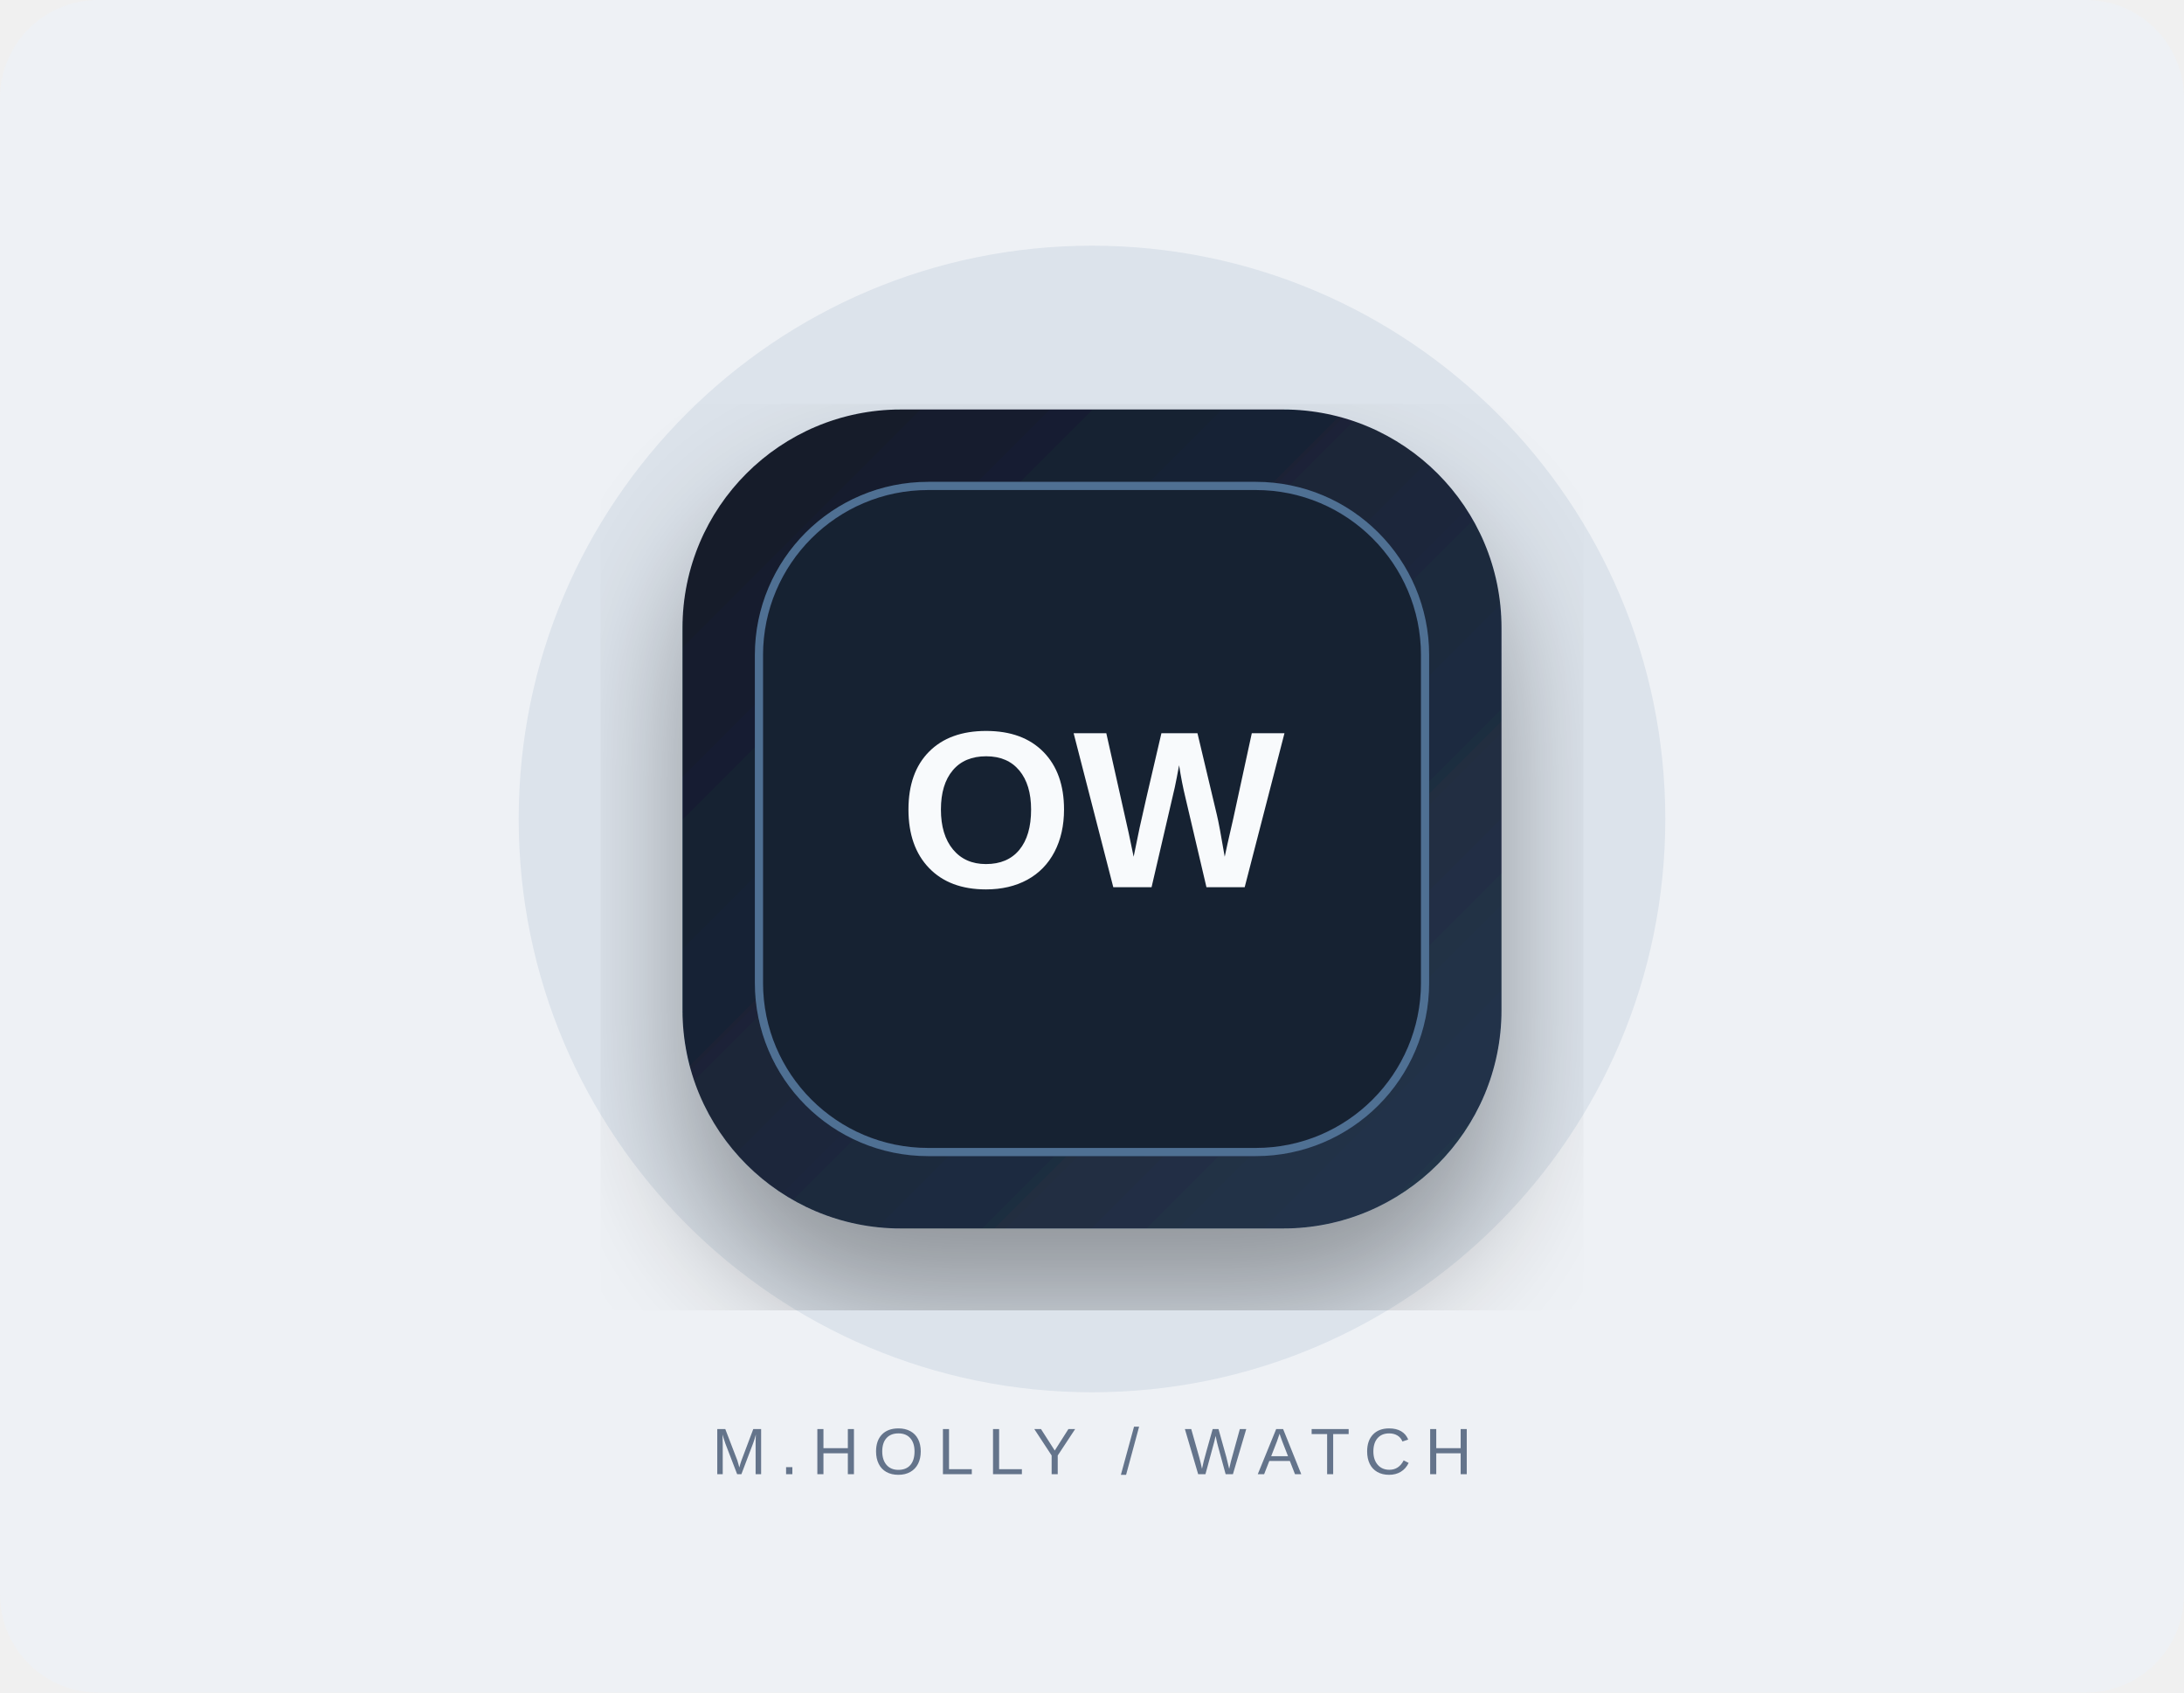
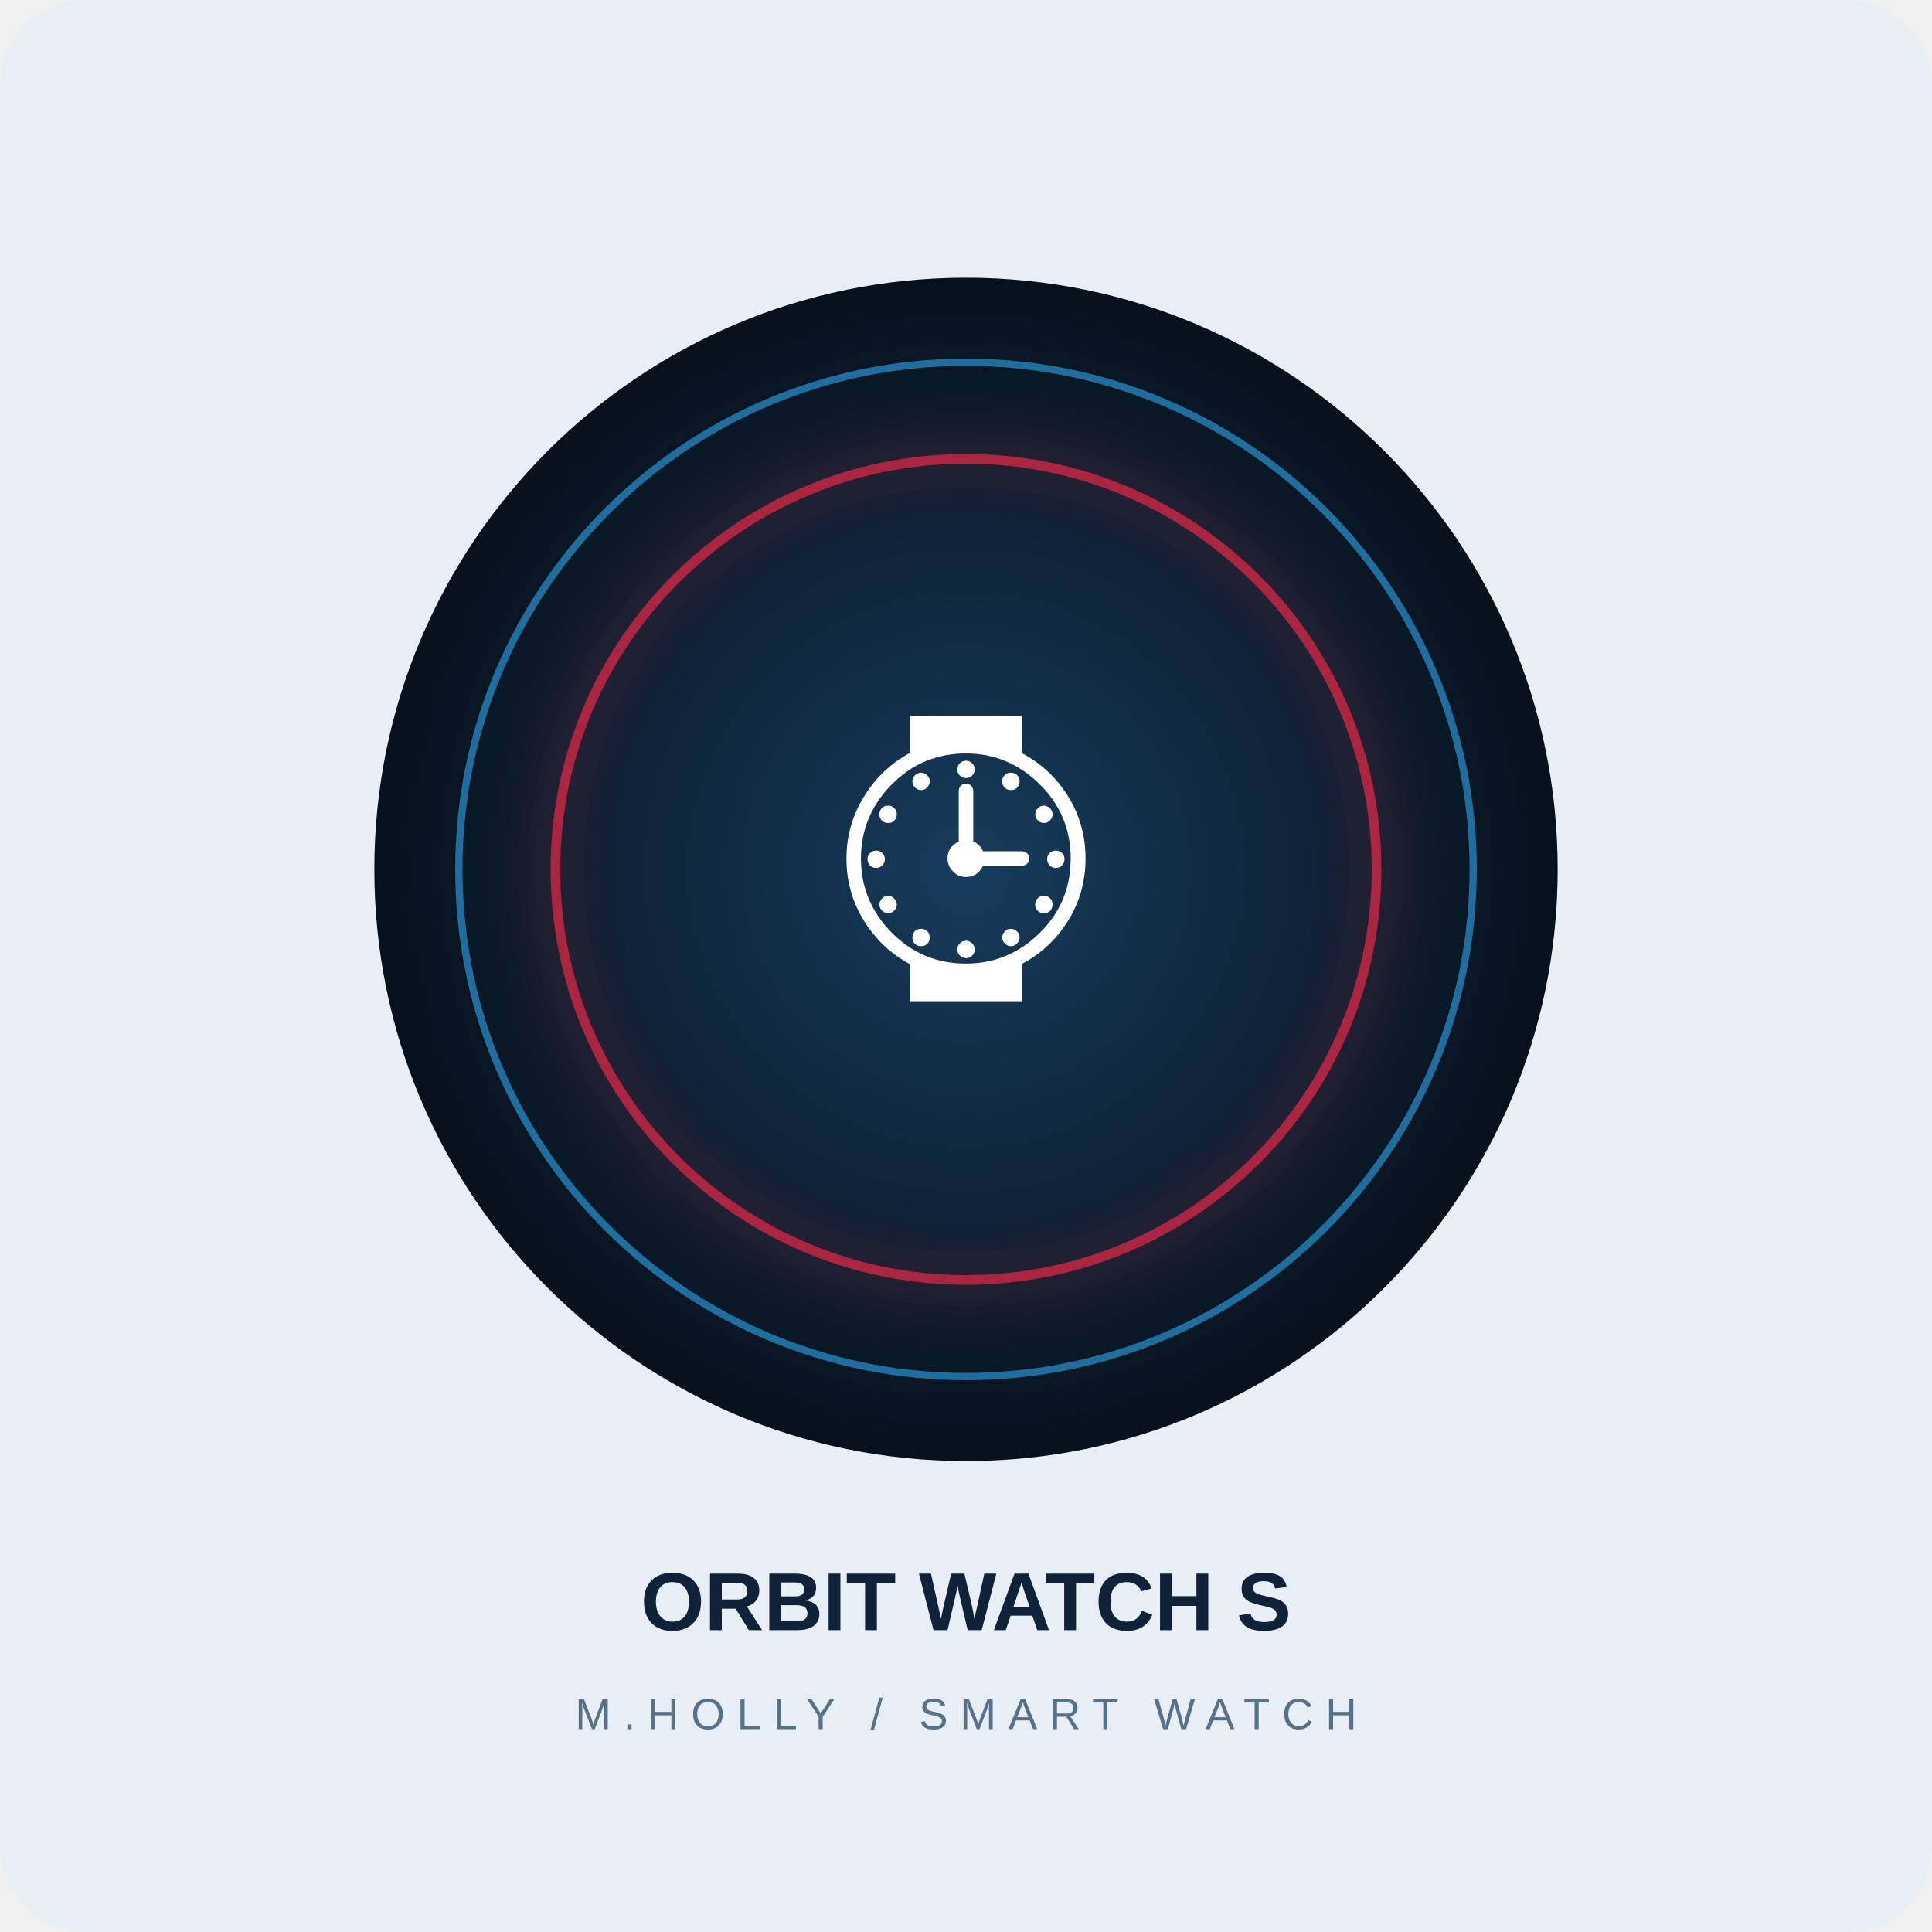
- <svg xmlns="http://www.w3.org/2000/svg" viewBox="0 0 800 620">
+ <svg xmlns="http://www.w3.org/2000/svg" viewBox="0 0 800 800">
  <defs>
-     <linearGradient id="g" x1="0" y1="0" x2="1" y2="1">
-       <stop stop-color="#111827" />
-       <stop offset="1" stop-color="#26364d" />
-     </linearGradient>
-     <filter id="s">
-       <feDropShadow dx="0" dy="28" stdDeviation="24" flood-opacity=".35" />
+     <radialGradient id="g">
+       <stop stop-color="#173c5d" />
+       <stop offset="1" stop-color="#07111c" />
+     </radialGradient>
+     <filter id="gl">
+       <feGaussianBlur stdDeviation="12" result="b" />
+       <feMerge>
+         <feMergeNode in="b" />
+         <feMergeNode in="SourceGraphic" />
+       </feMerge>
    </filter>
  </defs>
-   <rect width="800" height="620" rx="36" fill="#eef1f5" />
-   <circle cx="400" cy="300" r="210" fill="#dce3eb" />
-   <g filter="url(#s)">
-     <rect x="250" y="150" width="300" height="300" rx="80" fill="url(#g)" />
-     <rect x="278" y="178" width="244" height="244" rx="62" fill="#182233" stroke="#4f6f93" stroke-width="3" />
-   </g>
-   <text x="400" y="325" text-anchor="middle" font-family="Arial" font-weight="700" font-size="82" fill="#f8fafc">OW</text>
-   <text x="400" y="540" text-anchor="middle" font-family="Arial" font-size="24" letter-spacing="5" fill="#64748b">M.HOLLY / WATCH</text>
+   <rect width="800" height="800" rx="36" fill="#e8eef5" />
+   <circle cx="400" cy="360" r="245" fill="url(#g)" />
+   <circle cx="400" cy="360" r="210" fill="none" stroke="#32b7ff" stroke-width="3" opacity=".55" />
+   <circle cx="400" cy="360" r="170" fill="none" stroke="#ff2948" stroke-width="4" opacity=".65" filter="url(#gl)" />
+   <text x="400" y="405" text-anchor="middle" font-size="150" font-family="Arial" fill="white">⌚</text>
+   <text x="400" y="675" text-anchor="middle" font-size="34" font-weight="700" font-family="Arial" fill="#102239">ORBIT WATCH S</text>
+   <text x="400" y="716" text-anchor="middle" font-size="18" letter-spacing="5" font-family="Arial" fill="#55718c">M.HOLLY / SMART WATCH</text>
</svg>
